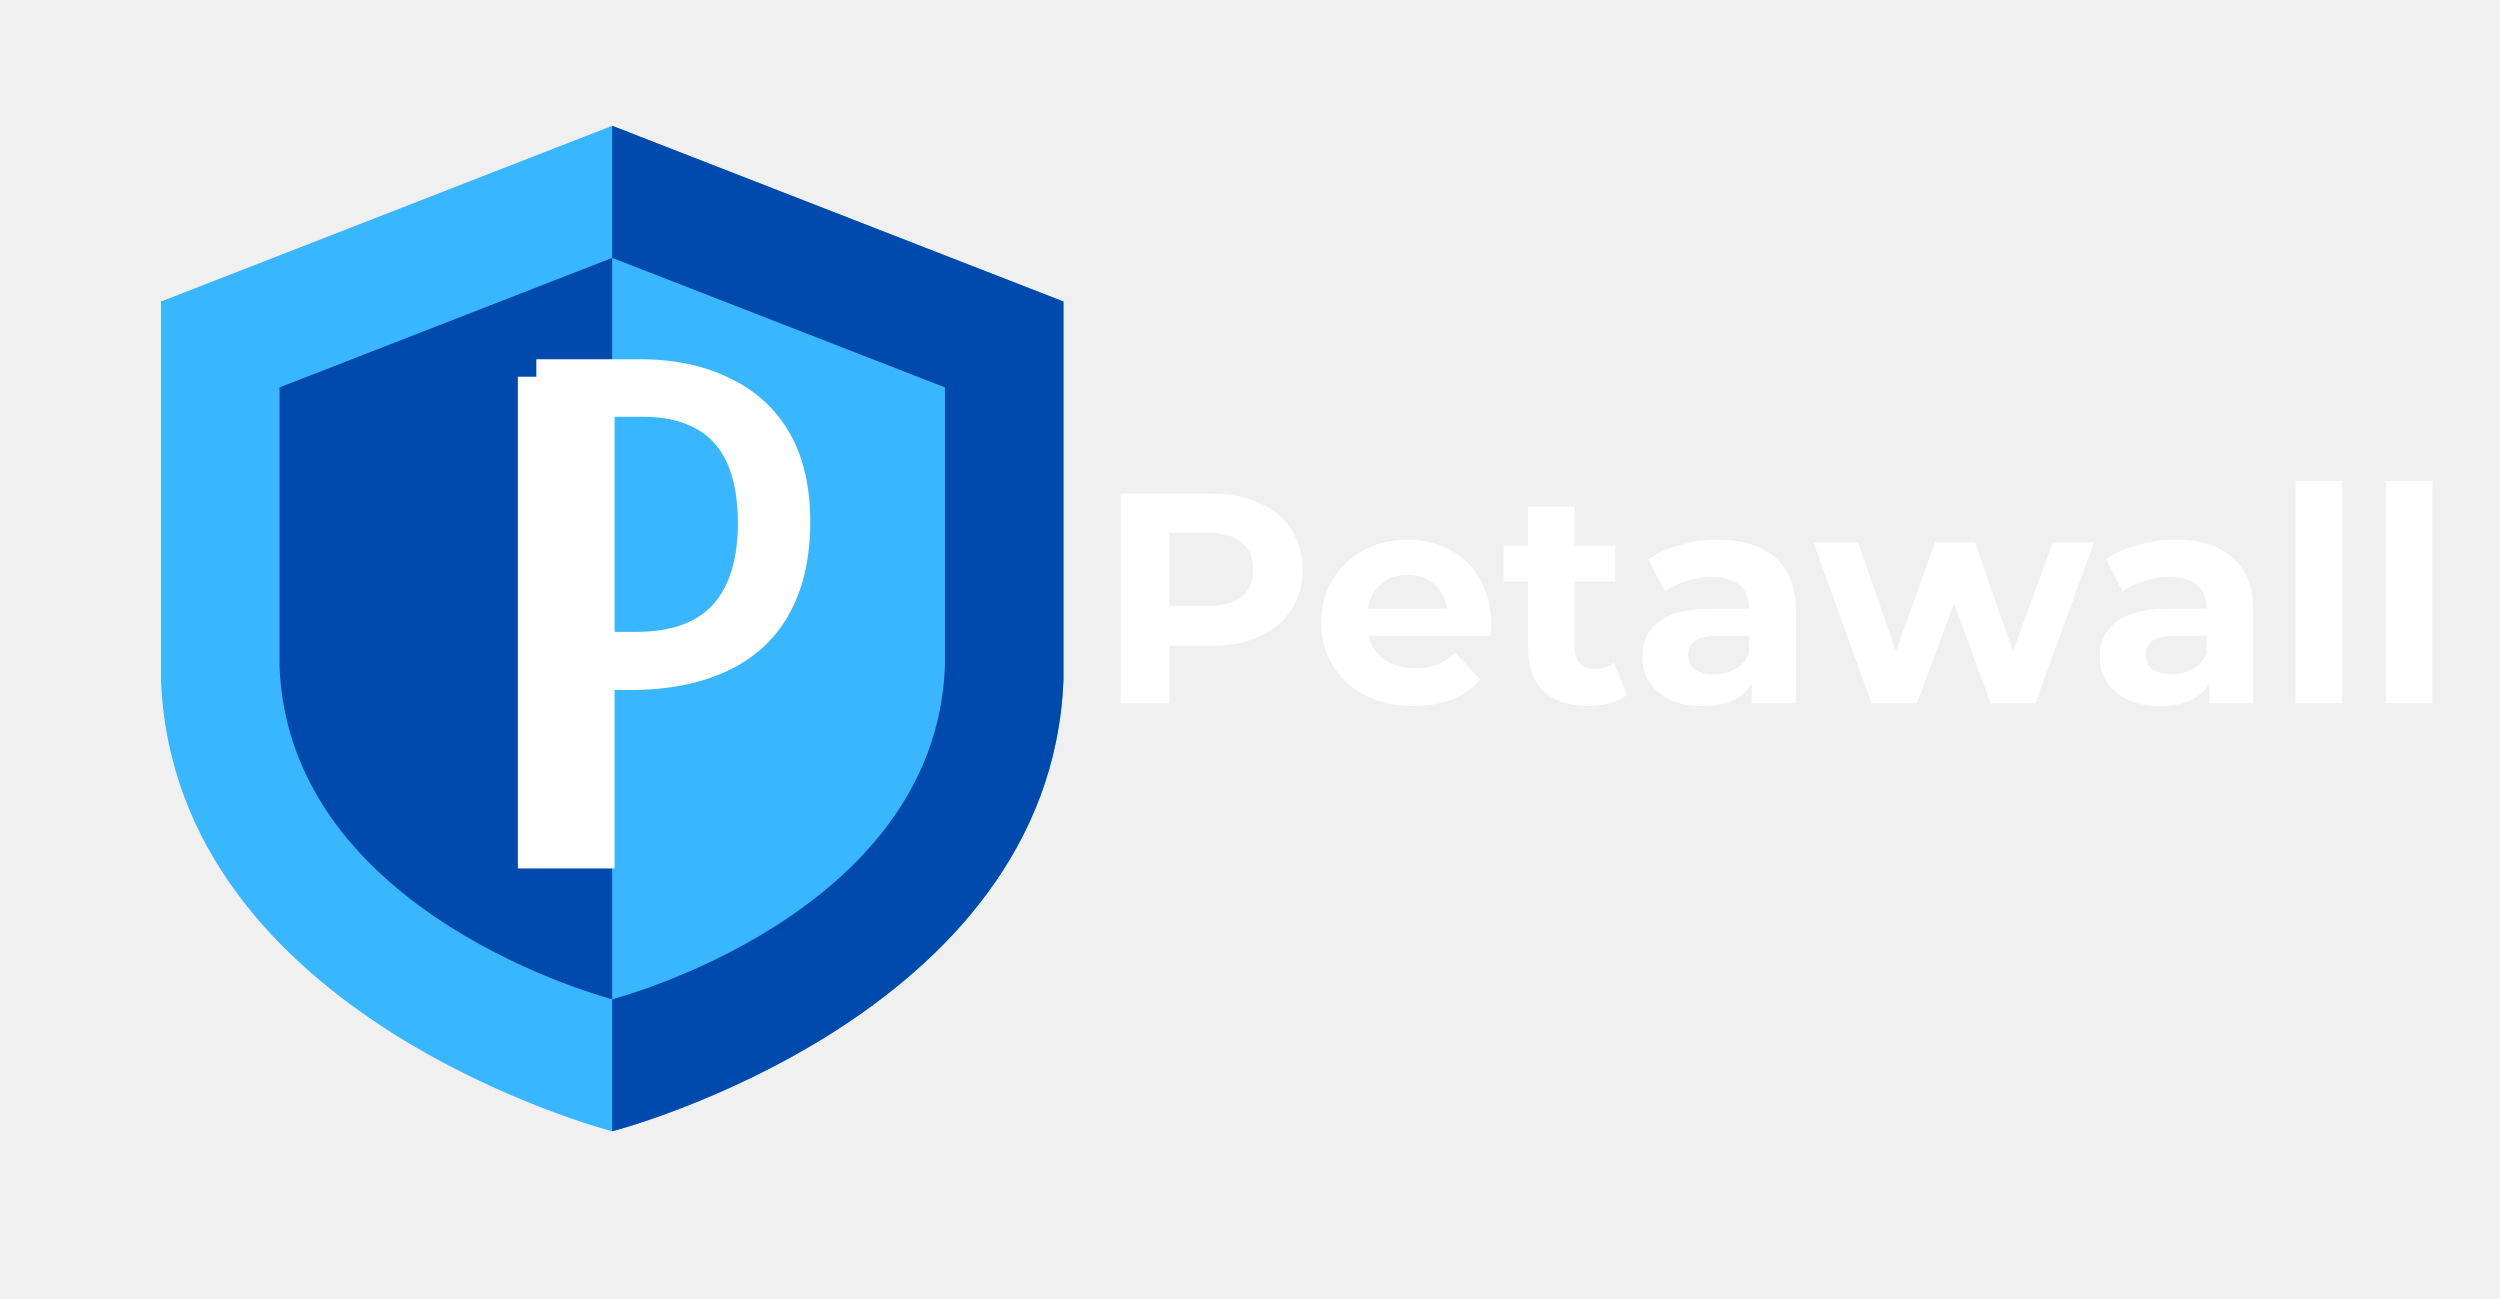
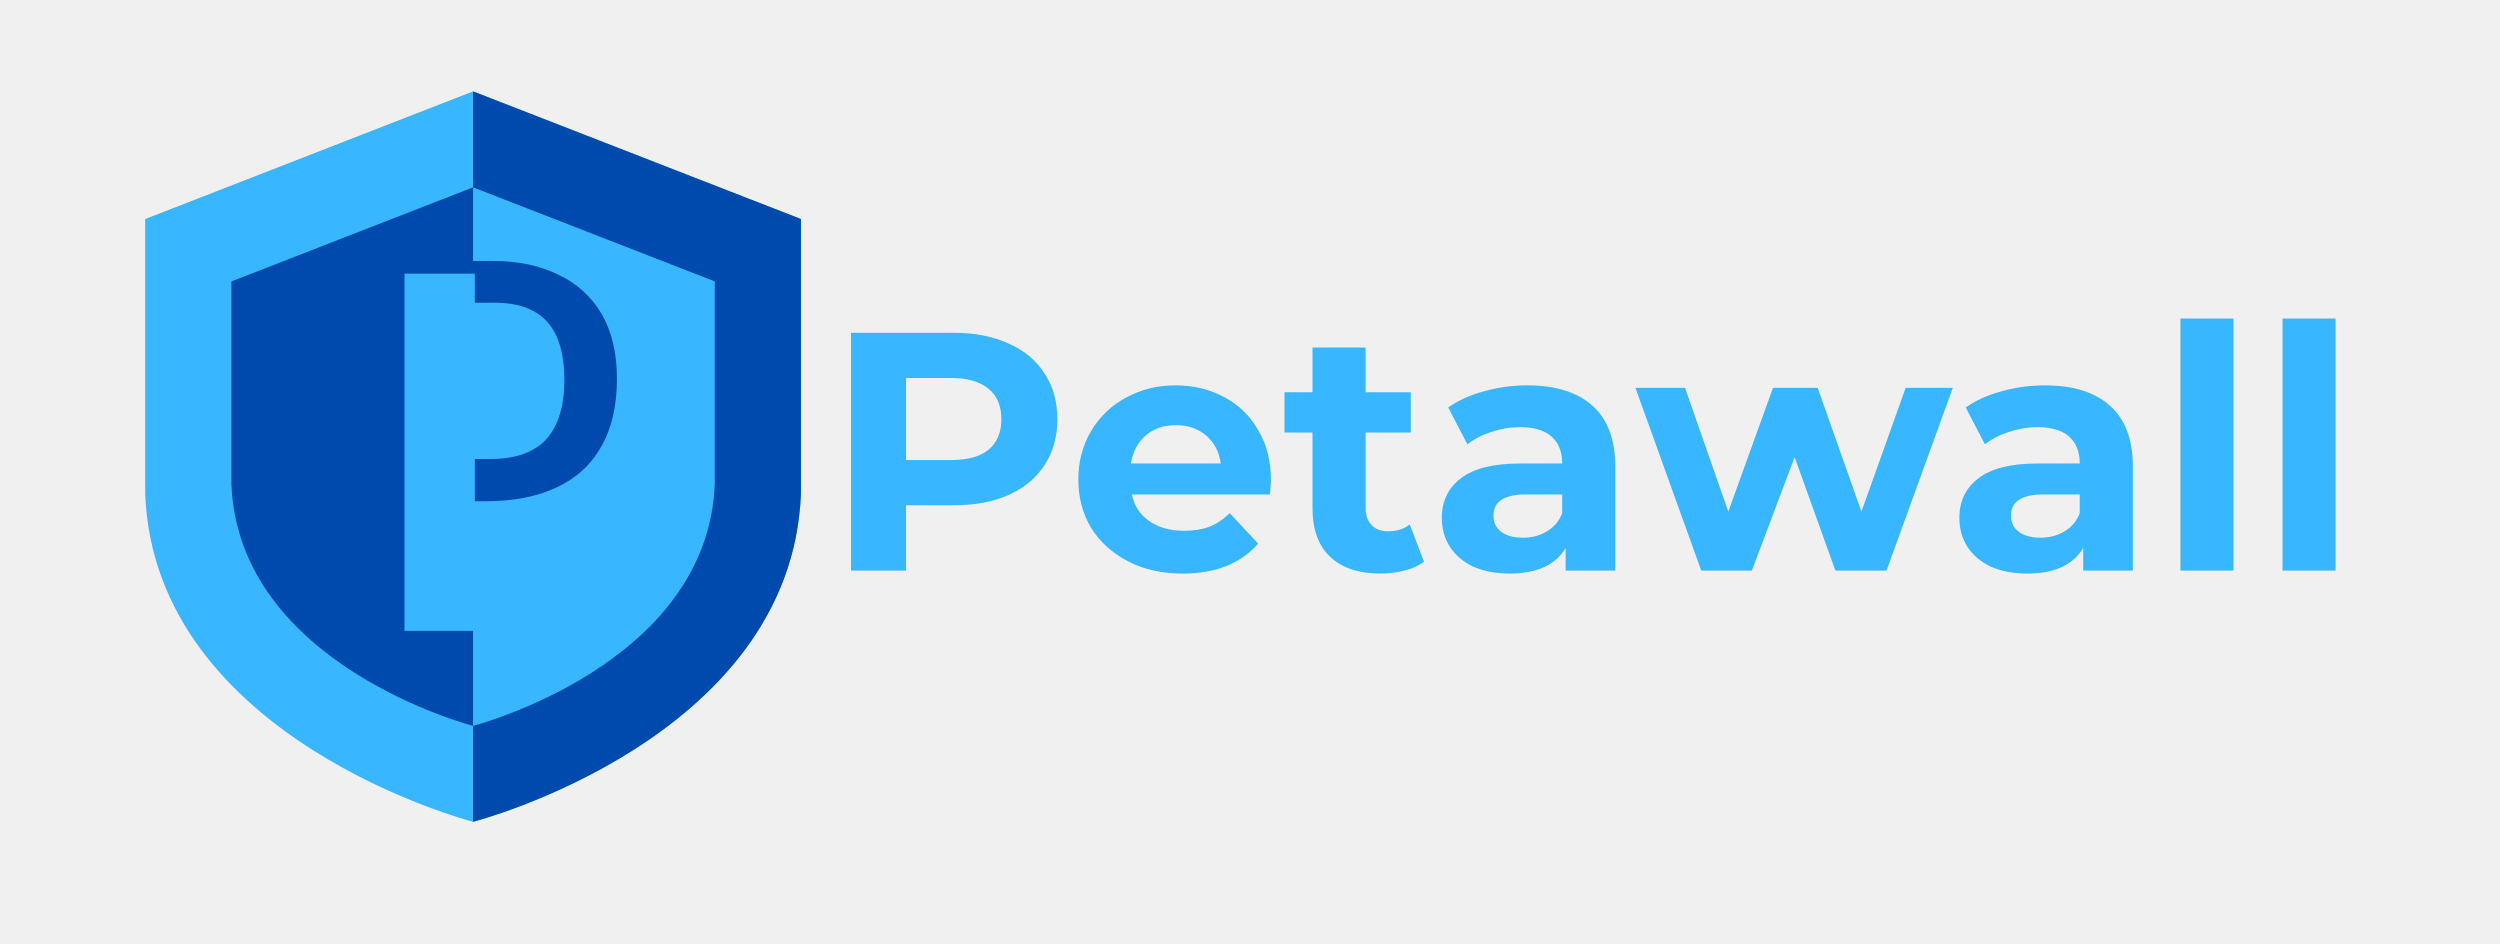
- <svg xmlns="http://www.w3.org/2000/svg" width="77" zoomAndPan="magnify" viewBox="0 0 57.75 30" height="40" preserveAspectRatio="xMidYMid meet" version="1.0">
+ <svg xmlns="http://www.w3.org/2000/svg" width="106" zoomAndPan="magnify" viewBox="0 0 79.5 30" height="40" preserveAspectRatio="xMidYMid meet" version="1.0">
  <defs>
    <g />
-     <clipPath id="490d75cd30">
-       <path d="M 3.715 2.902 L 24.762 2.902 L 24.762 26.129 L 3.715 26.129 Z M 3.715 2.902 " clip-rule="nonzero" />
+     <clipPath id="794f4efd49">
+       <path d="M 4.617 2.902 L 25.664 2.902 L 25.664 26.129 L 4.617 26.129 Z M 4.617 2.902 " clip-rule="nonzero" />
    </clipPath>
-     <clipPath id="db0cd2430f">
-       <path d="M 14 2.902 L 24.762 2.902 L 24.762 26.129 L 14 26.129 Z M 14 2.902 " clip-rule="nonzero" />
+     <clipPath id="d3e4b63df3">
+       <path d="M 15 2.902 L 25.664 2.902 L 25.664 26.129 L 15 26.129 Z M 15 2.902 " clip-rule="nonzero" />
    </clipPath>
-     <clipPath id="b98b49e559">
+     <clipPath id="1740b99ff9">
      <rect x="0" width="6" y="0" height="23" />
    </clipPath>
-     <clipPath id="8113aceec9">
-       <path d="M 25 9 L 56.699 9 L 56.699 19 L 25 19 Z M 25 9 " clip-rule="nonzero" />
-     </clipPath>
-     <clipPath id="7d08e38118">
-       <path d="M 0.199 2 L 6 2 L 6 8 L 0.199 8 Z M 0.199 2 " clip-rule="nonzero" />
-     </clipPath>
-     <clipPath id="b2e7279909">
-       <path d="M 30 2 L 31.699 2 L 31.699 8 L 30 8 Z M 30 2 " clip-rule="nonzero" />
-     </clipPath>
-     <clipPath id="1785128167">
-       <rect x="0" width="32" y="0" height="10" />
-     </clipPath>
  </defs>
-   <g clip-path="url(#490d75cd30)">
-     <path fill="#38b6ff" d="M 24.566 6.965 L 24.566 15.707 C 24.258 23.523 14.141 26.133 14.141 26.133 C 14.141 26.133 4.02 23.523 3.719 15.707 L 3.719 6.965 L 14.141 2.906 Z M 24.566 6.965 " fill-opacity="1" fill-rule="nonzero" />
+   <g clip-path="url(#794f4efd49)">
+     <path fill="#38b6ff" d="M 25.469 6.965 L 25.469 15.707 C 25.16 23.523 15.043 26.133 15.043 26.133 C 15.043 26.133 4.922 23.523 4.617 15.707 L 4.617 6.965 L 15.043 2.906 Z M 25.469 6.965 " fill-opacity="1" fill-rule="nonzero" />
  </g>
-   <g clip-path="url(#db0cd2430f)">
-     <path fill="#004aad" d="M 24.566 6.965 L 24.566 15.707 C 24.258 23.523 14.141 26.133 14.141 26.133 L 14.141 2.906 Z M 24.566 6.965 " fill-opacity="1" fill-rule="nonzero" />
+   <g clip-path="url(#d3e4b63df3)">
+     <path fill="#004aad" d="M 25.469 6.965 L 25.469 15.707 C 25.16 23.523 15.043 26.133 15.043 26.133 L 15.043 2.906 Z M 25.469 6.965 " fill-opacity="1" fill-rule="nonzero" />
  </g>
-   <path fill="#004aad" d="M 21.828 8.949 L 21.828 15.395 C 21.602 21.16 14.141 23.082 14.141 23.082 C 14.141 23.082 6.68 21.16 6.457 15.395 L 6.457 8.949 L 14.141 5.957 Z M 21.828 8.949 " fill-opacity="1" fill-rule="nonzero" />
-   <path fill="#38b6ff" d="M 21.828 8.949 L 21.828 15.395 C 21.602 21.16 14.141 23.082 14.141 23.082 L 14.141 5.957 Z M 21.828 8.949 " fill-opacity="1" fill-rule="nonzero" />
-   <g fill="#ffffff" fill-opacity="1">
-     <g transform="translate(11.42002, 15.93956)">
+   <path fill="#004aad" d="M 22.73 8.949 L 22.73 15.395 C 22.504 21.16 15.043 23.082 15.043 23.082 C 15.043 23.082 7.582 21.16 7.359 15.395 L 7.359 8.949 L 15.043 5.957 Z M 22.73 8.949 " fill-opacity="1" fill-rule="nonzero" />
+   <path fill="#38b6ff" d="M 22.73 8.949 L 22.73 15.395 C 22.504 21.16 15.043 23.082 15.043 23.082 L 15.043 5.957 Z M 22.73 8.949 " fill-opacity="1" fill-rule="nonzero" />
+   <g fill="#004aad" fill-opacity="1">
+     <g transform="translate(12.32193, 15.93956)">
      <g>
        <path d="M 7.297 -3.891 C 7.297 -3.035 7.129 -2.316 6.797 -1.734 C 6.473 -1.16 6 -0.727 5.375 -0.438 C 4.75 -0.145 4 0 3.125 0 L 0.969 0 L 0.969 -7.641 L 3.359 -7.641 C 4.16 -7.641 4.852 -7.492 5.438 -7.203 C 6.031 -6.922 6.488 -6.504 6.812 -5.953 C 7.133 -5.398 7.297 -4.711 7.297 -3.891 Z M 5.625 -3.859 C 5.625 -4.422 5.539 -4.883 5.375 -5.25 C 5.207 -5.613 4.961 -5.879 4.641 -6.047 C 4.316 -6.223 3.914 -6.312 3.438 -6.312 L 2.578 -6.312 L 2.578 -1.344 L 3.281 -1.344 C 4.07 -1.344 4.66 -1.551 5.047 -1.969 C 5.43 -2.395 5.625 -3.023 5.625 -3.859 Z M 5.625 -3.859 " />
      </g>
    </g>
  </g>
-   <g transform="matrix(1, 0, 0, 1, 10, 3)">
-     <g clip-path="url(#b98b49e559)">
-       <g fill="#ffffff" fill-opacity="1">
-         <g transform="translate(0.477785, 17.0611)">
+   <g transform="matrix(1, 0, 0, 1, 11, 3)">
+     <g clip-path="url(#1740b99ff9)">
+       <g fill="#38b6ff" fill-opacity="1">
+         <g transform="translate(0.379696, 17.0611)">
          <g>
            <path d="M 3.719 0 L 1.484 0 L 1.484 -11.359 L 3.719 -11.359 Z M 3.719 0 " />
          </g>
        </g>
      </g>
    </g>
  </g>
-   <g clip-path="url(#8113aceec9)">
-     <g transform="matrix(1, 0, 0, 1, 25, 9)">
-       <g clip-path="url(#1785128167)">
-         <g clip-path="url(#7d08e38118)">
-           <g fill="#ffffff" fill-opacity="1">
-             <g transform="translate(0.309612, 7.247549)">
-               <g>
-                 <path d="M 2.672 -4.844 C 3.098 -4.844 3.469 -4.77 3.781 -4.625 C 4.102 -4.488 4.348 -4.285 4.516 -4.016 C 4.691 -3.754 4.781 -3.445 4.781 -3.094 C 4.781 -2.727 4.691 -2.414 4.516 -2.156 C 4.348 -1.895 4.102 -1.691 3.781 -1.547 C 3.469 -1.398 3.098 -1.328 2.672 -1.328 L 1.703 -1.328 L 1.703 0 L 0.578 0 L 0.578 -4.844 Z M 2.609 -2.25 C 2.941 -2.25 3.195 -2.32 3.375 -2.469 C 3.551 -2.613 3.641 -2.82 3.641 -3.094 C 3.641 -3.363 3.551 -3.57 3.375 -3.719 C 3.195 -3.863 2.941 -3.938 2.609 -3.938 L 1.703 -3.938 L 1.703 -2.25 Z M 2.609 -2.25 " />
-               </g>
-             </g>
-           </g>
-         </g>
-         <g fill="#ffffff" fill-opacity="1">
-           <g transform="translate(5.303053, 7.247549)">
-             <g>
-               <path d="M 4.141 -1.844 C 4.141 -1.832 4.133 -1.738 4.125 -1.562 L 1.312 -1.562 C 1.363 -1.332 1.484 -1.148 1.672 -1.016 C 1.859 -0.879 2.094 -0.812 2.375 -0.812 C 2.57 -0.812 2.742 -0.836 2.891 -0.891 C 3.035 -0.953 3.176 -1.047 3.312 -1.172 L 3.891 -0.547 C 3.535 -0.141 3.02 0.062 2.344 0.062 C 1.926 0.062 1.555 -0.02 1.234 -0.188 C 0.91 -0.352 0.66 -0.582 0.484 -0.875 C 0.305 -1.164 0.219 -1.492 0.219 -1.859 C 0.219 -2.223 0.301 -2.551 0.469 -2.844 C 0.645 -3.133 0.883 -3.363 1.188 -3.531 C 1.488 -3.695 1.828 -3.781 2.203 -3.781 C 2.566 -3.781 2.895 -3.703 3.188 -3.547 C 3.488 -3.391 3.723 -3.16 3.891 -2.859 C 4.055 -2.566 4.141 -2.227 4.141 -1.844 Z M 2.219 -2.969 C 1.969 -2.969 1.758 -2.895 1.594 -2.75 C 1.426 -2.613 1.328 -2.426 1.297 -2.188 L 3.125 -2.188 C 3.094 -2.426 2.992 -2.613 2.828 -2.75 C 2.66 -2.895 2.457 -2.969 2.219 -2.969 Z M 2.219 -2.969 " />
-             </g>
-           </g>
-         </g>
-         <g fill="#ffffff" fill-opacity="1">
-           <g transform="translate(9.673182, 7.247549)">
-             <g>
-               <path d="M 2.906 -0.188 C 2.789 -0.102 2.656 -0.039 2.5 0 C 2.352 0.039 2.191 0.062 2.016 0.062 C 1.578 0.062 1.234 -0.051 0.984 -0.281 C 0.742 -0.508 0.625 -0.844 0.625 -1.281 L 0.625 -2.812 L 0.062 -2.812 L 0.062 -3.641 L 0.625 -3.641 L 0.625 -4.547 L 1.703 -4.547 L 1.703 -3.641 L 2.641 -3.641 L 2.641 -2.812 L 1.703 -2.812 L 1.703 -1.297 C 1.703 -1.141 1.742 -1.016 1.828 -0.922 C 1.91 -0.836 2.023 -0.797 2.172 -0.797 C 2.336 -0.797 2.484 -0.844 2.609 -0.938 Z M 2.906 -0.188 " />
-             </g>
-           </g>
-         </g>
-         <g fill="#ffffff" fill-opacity="1">
-           <g transform="translate(12.68587, 7.247549)">
-             <g>
-               <path d="M 2 -3.781 C 2.57 -3.781 3.016 -3.641 3.328 -3.359 C 3.641 -3.086 3.797 -2.676 3.797 -2.125 L 3.797 0 L 2.781 0 L 2.781 -0.469 C 2.582 -0.113 2.203 0.062 1.641 0.062 C 1.359 0.062 1.113 0.016 0.906 -0.078 C 0.695 -0.18 0.535 -0.316 0.422 -0.484 C 0.305 -0.66 0.25 -0.859 0.25 -1.078 C 0.25 -1.422 0.379 -1.691 0.641 -1.891 C 0.898 -2.086 1.305 -2.188 1.859 -2.188 L 2.719 -2.188 C 2.719 -2.426 2.645 -2.609 2.5 -2.734 C 2.352 -2.859 2.141 -2.922 1.859 -2.922 C 1.66 -2.922 1.461 -2.891 1.266 -2.828 C 1.078 -2.766 0.914 -2.68 0.781 -2.578 L 0.391 -3.328 C 0.598 -3.473 0.844 -3.582 1.125 -3.656 C 1.406 -3.738 1.695 -3.781 2 -3.781 Z M 1.922 -0.672 C 2.098 -0.672 2.258 -0.711 2.406 -0.797 C 2.551 -0.879 2.656 -1.004 2.719 -1.172 L 2.719 -1.562 L 1.969 -1.562 C 1.531 -1.562 1.312 -1.414 1.312 -1.125 C 1.312 -0.977 1.363 -0.863 1.469 -0.781 C 1.582 -0.707 1.734 -0.672 1.922 -0.672 Z M 1.922 -0.672 " />
-             </g>
-           </g>
-         </g>
-         <g fill="#ffffff" fill-opacity="1">
-           <g transform="translate(16.88978, 7.247549)">
-             <g>
-               <path d="M 6.484 -3.719 L 5.125 0 L 4.094 0 L 3.25 -2.312 L 2.391 0 L 1.344 0 L 0 -3.719 L 1.031 -3.719 L 1.906 -1.203 L 2.812 -3.719 L 3.734 -3.719 L 4.609 -1.203 L 5.531 -3.719 Z M 6.484 -3.719 " />
-             </g>
-           </g>
-         </g>
-         <g fill="#ffffff" fill-opacity="1">
-           <g transform="translate(23.25452, 7.247549)">
-             <g>
-               <path d="M 2 -3.781 C 2.57 -3.781 3.016 -3.641 3.328 -3.359 C 3.641 -3.086 3.797 -2.676 3.797 -2.125 L 3.797 0 L 2.781 0 L 2.781 -0.469 C 2.582 -0.113 2.203 0.062 1.641 0.062 C 1.359 0.062 1.113 0.016 0.906 -0.078 C 0.695 -0.18 0.535 -0.316 0.422 -0.484 C 0.305 -0.66 0.25 -0.859 0.25 -1.078 C 0.25 -1.422 0.379 -1.691 0.641 -1.891 C 0.898 -2.086 1.305 -2.188 1.859 -2.188 L 2.719 -2.188 C 2.719 -2.426 2.645 -2.609 2.5 -2.734 C 2.352 -2.859 2.141 -2.922 1.859 -2.922 C 1.66 -2.922 1.461 -2.891 1.266 -2.828 C 1.078 -2.766 0.914 -2.68 0.781 -2.578 L 0.391 -3.328 C 0.598 -3.473 0.844 -3.582 1.125 -3.656 C 1.406 -3.738 1.695 -3.781 2 -3.781 Z M 1.922 -0.672 C 2.098 -0.672 2.258 -0.711 2.406 -0.797 C 2.551 -0.879 2.656 -1.004 2.719 -1.172 L 2.719 -1.562 L 1.969 -1.562 C 1.531 -1.562 1.312 -1.414 1.312 -1.125 C 1.312 -0.977 1.363 -0.863 1.469 -0.781 C 1.582 -0.707 1.734 -0.672 1.922 -0.672 Z M 1.922 -0.672 " />
-             </g>
-           </g>
-         </g>
-         <g fill="#ffffff" fill-opacity="1">
-           <g transform="translate(27.52769, 7.247549)">
-             <g>
-               <path d="M 0.5 -5.141 L 1.578 -5.141 L 1.578 0 L 0.5 0 Z M 0.5 -5.141 " />
-             </g>
-           </g>
-         </g>
-         <g clip-path="url(#b2e7279909)">
-           <g fill="#ffffff" fill-opacity="1">
-             <g transform="translate(29.61234, 7.247549)">
-               <g>
-                 <path d="M 0.5 -5.141 L 1.578 -5.141 L 1.578 0 L 0.5 0 Z M 0.5 -5.141 " />
-               </g>
-             </g>
-           </g>
-         </g>
+   <g fill="#38b6ff" fill-opacity="1">
+     <g transform="translate(26.17137, 18.14516)">
+       <g>
+         <path d="M 4.172 -7.562 C 4.836 -7.562 5.414 -7.445 5.906 -7.219 C 6.406 -7 6.785 -6.68 7.047 -6.266 C 7.316 -5.859 7.453 -5.375 7.453 -4.812 C 7.453 -4.258 7.316 -3.773 7.047 -3.359 C 6.785 -2.953 6.406 -2.633 5.906 -2.406 C 5.414 -2.188 4.836 -2.078 4.172 -2.078 L 2.641 -2.078 L 2.641 0 L 0.891 0 L 0.891 -7.562 Z M 4.078 -3.516 C 4.598 -3.516 4.992 -3.625 5.266 -3.844 C 5.535 -4.07 5.672 -4.395 5.672 -4.812 C 5.672 -5.238 5.535 -5.562 5.266 -5.781 C 4.992 -6.008 4.598 -6.125 4.078 -6.125 L 2.641 -6.125 L 2.641 -3.516 Z M 4.078 -3.516 " />
+       </g>
+     </g>
+   </g>
+   <g fill="#38b6ff" fill-opacity="1">
+     <g transform="translate(33.94732, 18.14516)">
+       <g>
+         <path d="M 6.469 -2.875 C 6.469 -2.852 6.457 -2.703 6.438 -2.422 L 2.047 -2.422 C 2.117 -2.066 2.301 -1.785 2.594 -1.578 C 2.895 -1.367 3.266 -1.266 3.703 -1.266 C 4.004 -1.266 4.27 -1.305 4.5 -1.391 C 4.738 -1.484 4.957 -1.629 5.156 -1.828 L 6.062 -0.859 C 5.508 -0.223 4.707 0.094 3.656 0.094 C 3 0.094 2.422 -0.035 1.922 -0.297 C 1.422 -0.555 1.031 -0.91 0.75 -1.359 C 0.477 -1.816 0.344 -2.332 0.344 -2.906 C 0.344 -3.469 0.477 -3.977 0.75 -4.438 C 1.02 -4.895 1.391 -5.25 1.859 -5.5 C 2.328 -5.758 2.852 -5.891 3.438 -5.891 C 4.008 -5.891 4.523 -5.766 4.984 -5.516 C 5.441 -5.273 5.801 -4.926 6.062 -4.469 C 6.332 -4.02 6.469 -3.488 6.469 -2.875 Z M 3.453 -4.625 C 3.066 -4.625 2.742 -4.516 2.484 -4.297 C 2.234 -4.078 2.078 -3.781 2.016 -3.406 L 4.875 -3.406 C 4.82 -3.781 4.664 -4.078 4.406 -4.297 C 4.145 -4.516 3.828 -4.625 3.453 -4.625 Z M 3.453 -4.625 " />
+       </g>
+     </g>
+   </g>
+   <g fill="#38b6ff" fill-opacity="1">
+     <g transform="translate(40.75271, 18.14516)">
+       <g>
+         <path d="M 4.531 -0.281 C 4.363 -0.156 4.156 -0.062 3.906 0 C 3.664 0.062 3.414 0.094 3.156 0.094 C 2.457 0.094 1.922 -0.082 1.547 -0.438 C 1.172 -0.789 0.984 -1.312 0.984 -2 L 0.984 -4.391 L 0.094 -4.391 L 0.094 -5.672 L 0.984 -5.672 L 0.984 -7.094 L 2.672 -7.094 L 2.672 -5.672 L 4.109 -5.672 L 4.109 -4.391 L 2.672 -4.391 L 2.672 -2.016 C 2.672 -1.773 2.734 -1.586 2.859 -1.453 C 2.984 -1.316 3.16 -1.25 3.391 -1.25 C 3.66 -1.25 3.891 -1.32 4.078 -1.469 Z M 4.531 -0.281 " />
+       </g>
+     </g>
+   </g>
+   <g fill="#38b6ff" fill-opacity="1">
+     <g transform="translate(45.44421, 18.14516)">
+       <g>
+         <path d="M 3.125 -5.891 C 4.02 -5.891 4.707 -5.676 5.188 -5.25 C 5.676 -4.82 5.922 -4.176 5.922 -3.312 L 5.922 0 L 4.344 0 L 4.344 -0.719 C 4.02 -0.176 3.426 0.094 2.562 0.094 C 2.125 0.094 1.738 0.02 1.406 -0.125 C 1.082 -0.281 0.832 -0.492 0.656 -0.766 C 0.488 -1.035 0.406 -1.336 0.406 -1.672 C 0.406 -2.211 0.609 -2.633 1.016 -2.938 C 1.422 -3.25 2.047 -3.406 2.891 -3.406 L 4.234 -3.406 C 4.234 -3.781 4.117 -4.066 3.891 -4.266 C 3.672 -4.461 3.336 -4.562 2.891 -4.562 C 2.578 -4.562 2.27 -4.508 1.969 -4.406 C 1.676 -4.312 1.426 -4.18 1.219 -4.016 L 0.609 -5.188 C 0.93 -5.414 1.312 -5.586 1.75 -5.703 C 2.195 -5.828 2.656 -5.891 3.125 -5.891 Z M 2.984 -1.047 C 3.273 -1.047 3.531 -1.113 3.75 -1.25 C 3.977 -1.383 4.141 -1.578 4.234 -1.828 L 4.234 -2.422 L 3.078 -2.422 C 2.391 -2.422 2.047 -2.195 2.047 -1.75 C 2.047 -1.531 2.129 -1.359 2.297 -1.234 C 2.461 -1.109 2.691 -1.047 2.984 -1.047 Z M 2.984 -1.047 " />
+       </g>
+     </g>
+   </g>
+   <g fill="#38b6ff" fill-opacity="1">
+     <g transform="translate(51.99068, 18.14516)">
+       <g>
+         <path d="M 10.109 -5.812 L 8 0 L 6.375 0 L 5.078 -3.609 L 3.719 0 L 2.109 0 L 0.016 -5.812 L 1.594 -5.812 L 2.969 -1.875 L 4.391 -5.812 L 5.812 -5.812 L 7.203 -1.875 L 8.609 -5.812 Z M 10.109 -5.812 " />
+       </g>
+     </g>
+   </g>
+   <g fill="#38b6ff" fill-opacity="1">
+     <g transform="translate(61.90203, 18.14516)">
+       <g>
+         <path d="M 3.125 -5.891 C 4.02 -5.891 4.707 -5.676 5.188 -5.25 C 5.676 -4.82 5.922 -4.176 5.922 -3.312 L 5.922 0 L 4.344 0 L 4.344 -0.719 C 4.02 -0.176 3.426 0.094 2.562 0.094 C 2.125 0.094 1.738 0.02 1.406 -0.125 C 1.082 -0.281 0.832 -0.492 0.656 -0.766 C 0.488 -1.035 0.406 -1.336 0.406 -1.672 C 0.406 -2.211 0.609 -2.633 1.016 -2.938 C 1.422 -3.25 2.047 -3.406 2.891 -3.406 L 4.234 -3.406 C 4.234 -3.781 4.117 -4.066 3.891 -4.266 C 3.672 -4.461 3.336 -4.562 2.891 -4.562 C 2.578 -4.562 2.27 -4.508 1.969 -4.406 C 1.676 -4.312 1.426 -4.18 1.219 -4.016 L 0.609 -5.188 C 0.93 -5.414 1.312 -5.586 1.75 -5.703 C 2.195 -5.828 2.656 -5.891 3.125 -5.891 Z M 2.984 -1.047 C 3.273 -1.047 3.531 -1.113 3.75 -1.25 C 3.977 -1.383 4.141 -1.578 4.234 -1.828 L 4.234 -2.422 L 3.078 -2.422 C 2.391 -2.422 2.047 -2.195 2.047 -1.75 C 2.047 -1.531 2.129 -1.359 2.297 -1.234 C 2.461 -1.109 2.691 -1.047 2.984 -1.047 Z M 2.984 -1.047 " />
+       </g>
+     </g>
+   </g>
+   <g fill="#38b6ff" fill-opacity="1">
+     <g transform="translate(68.55642, 18.14516)">
+       <g>
+         <path d="M 0.781 -8.016 L 2.469 -8.016 L 2.469 0 L 0.781 0 Z M 0.781 -8.016 " />
+       </g>
+     </g>
+   </g>
+   <g fill="#38b6ff" fill-opacity="1">
+     <g transform="translate(71.80273, 18.14516)">
+       <g>
+         <path d="M 0.781 -8.016 L 2.469 -8.016 L 2.469 0 L 0.781 0 Z M 0.781 -8.016 " />
      </g>
    </g>
  </g>
</svg>
